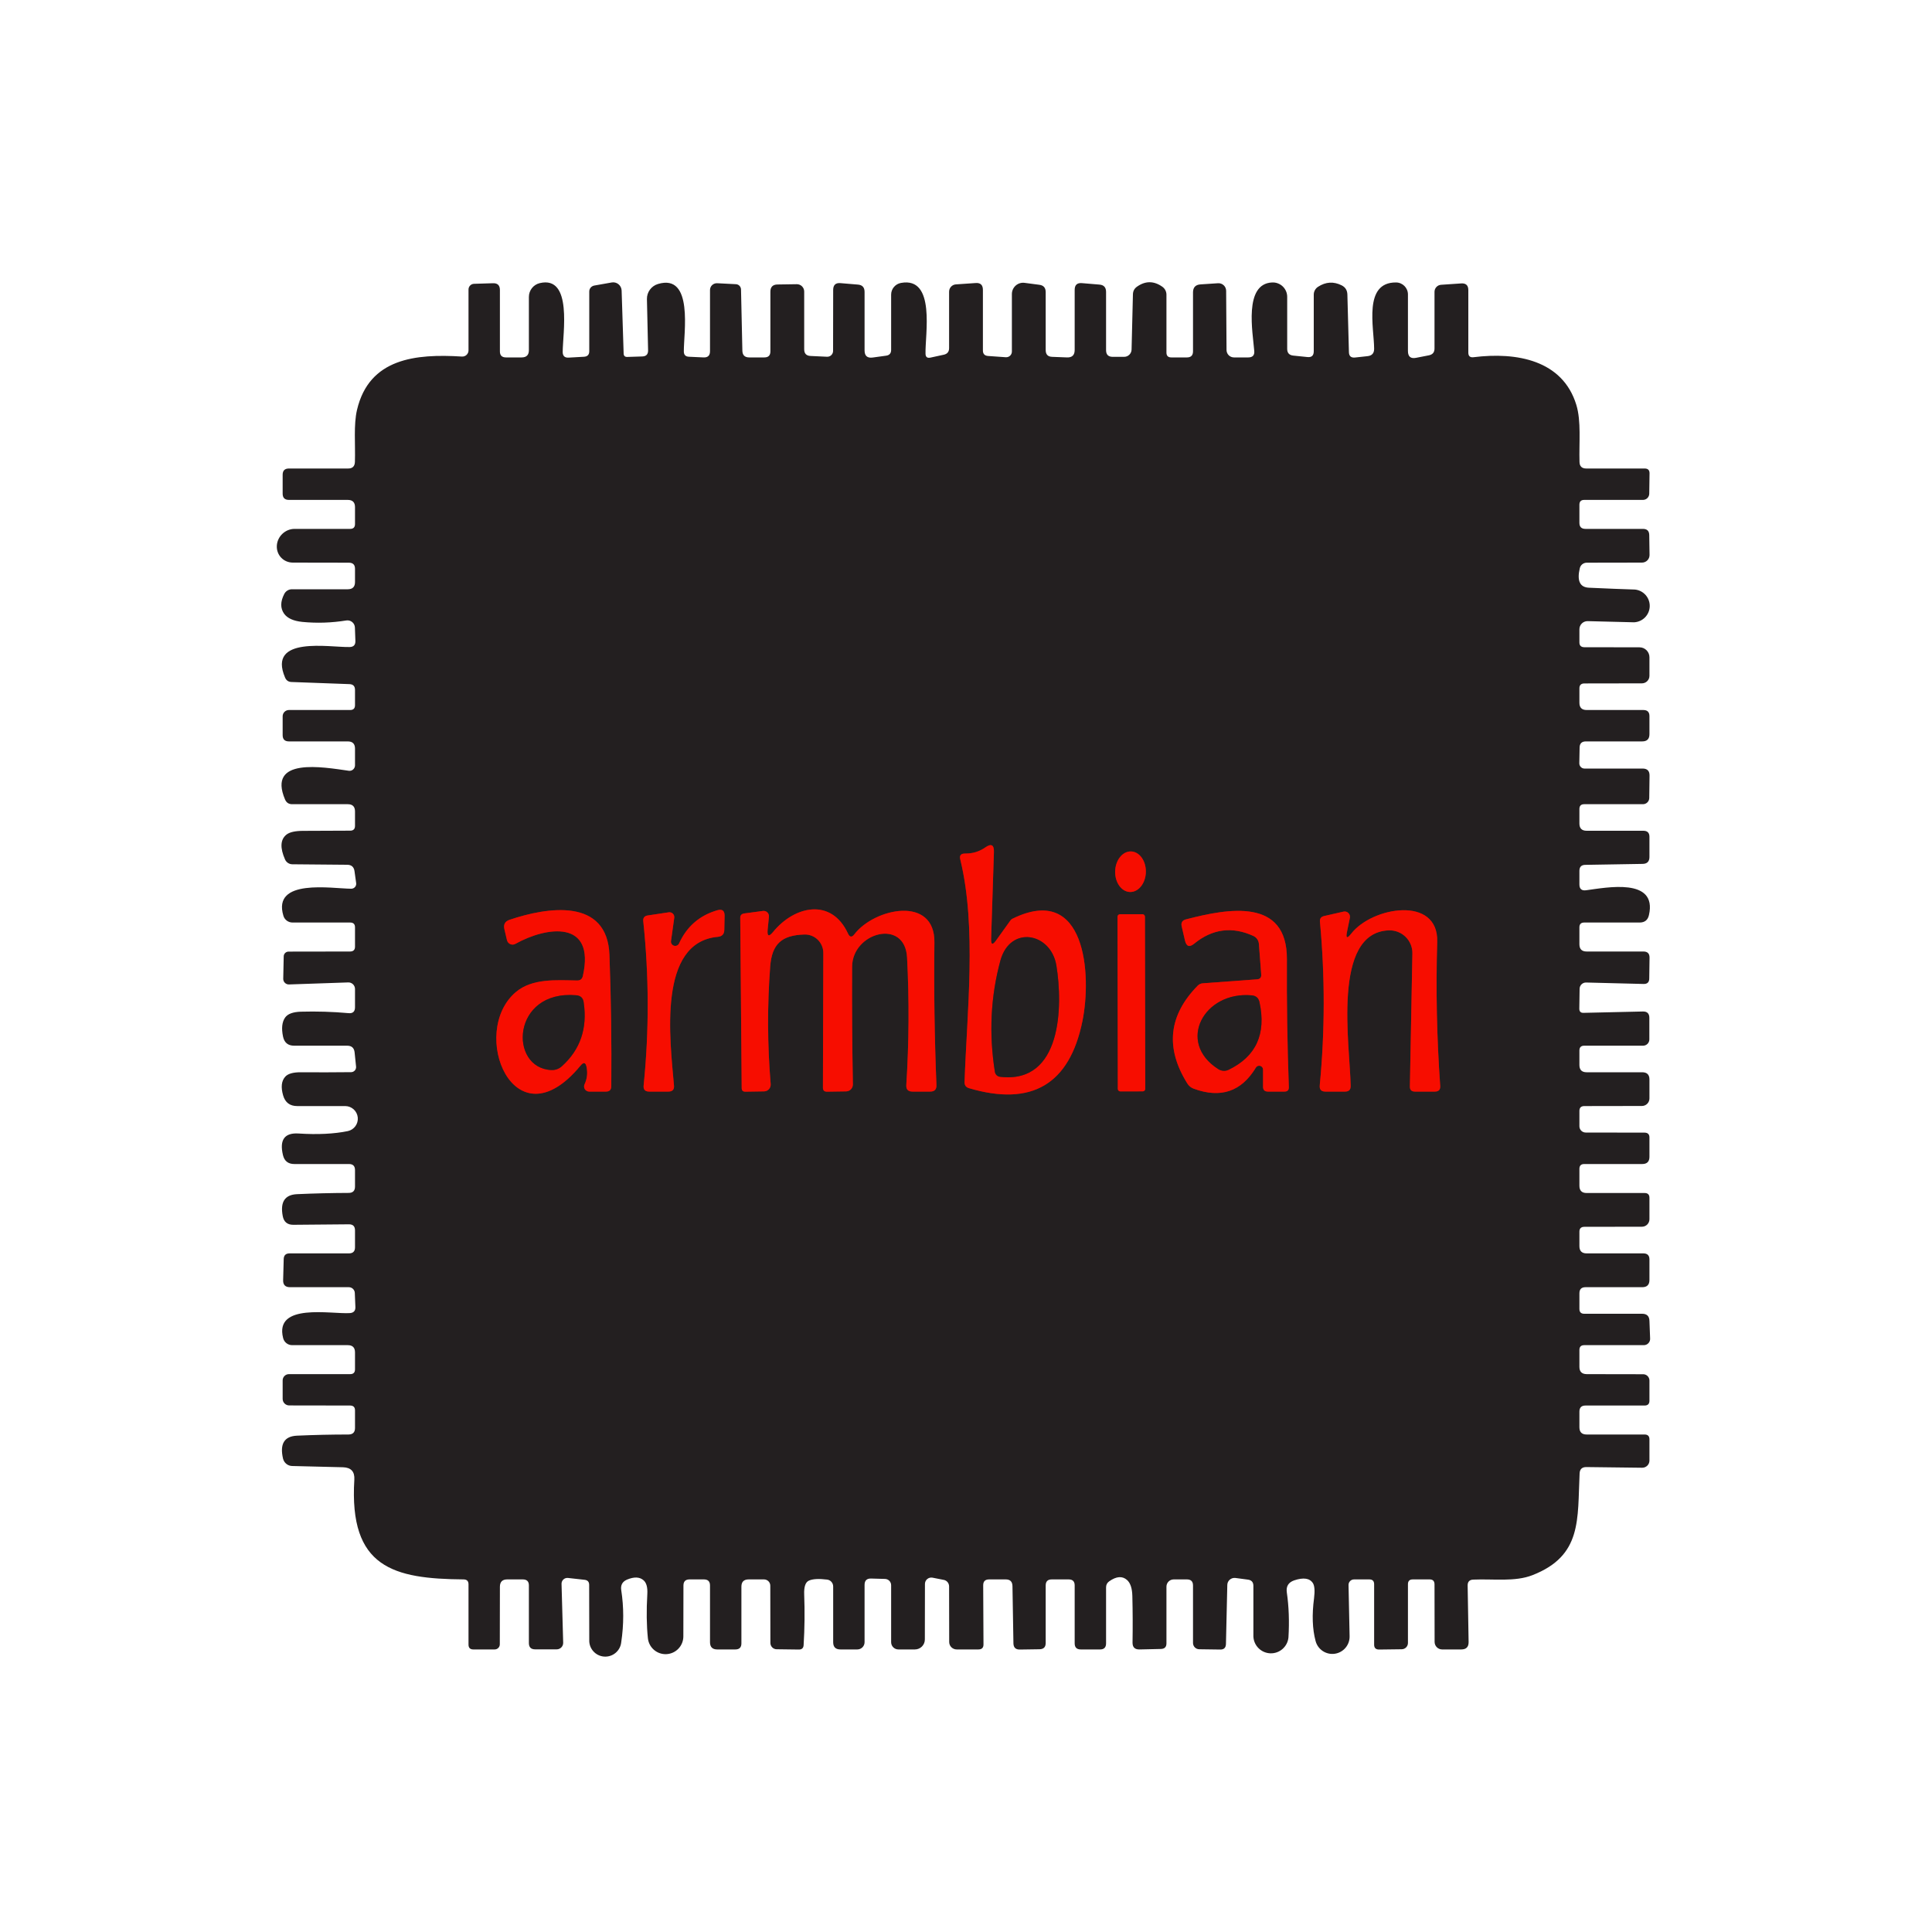
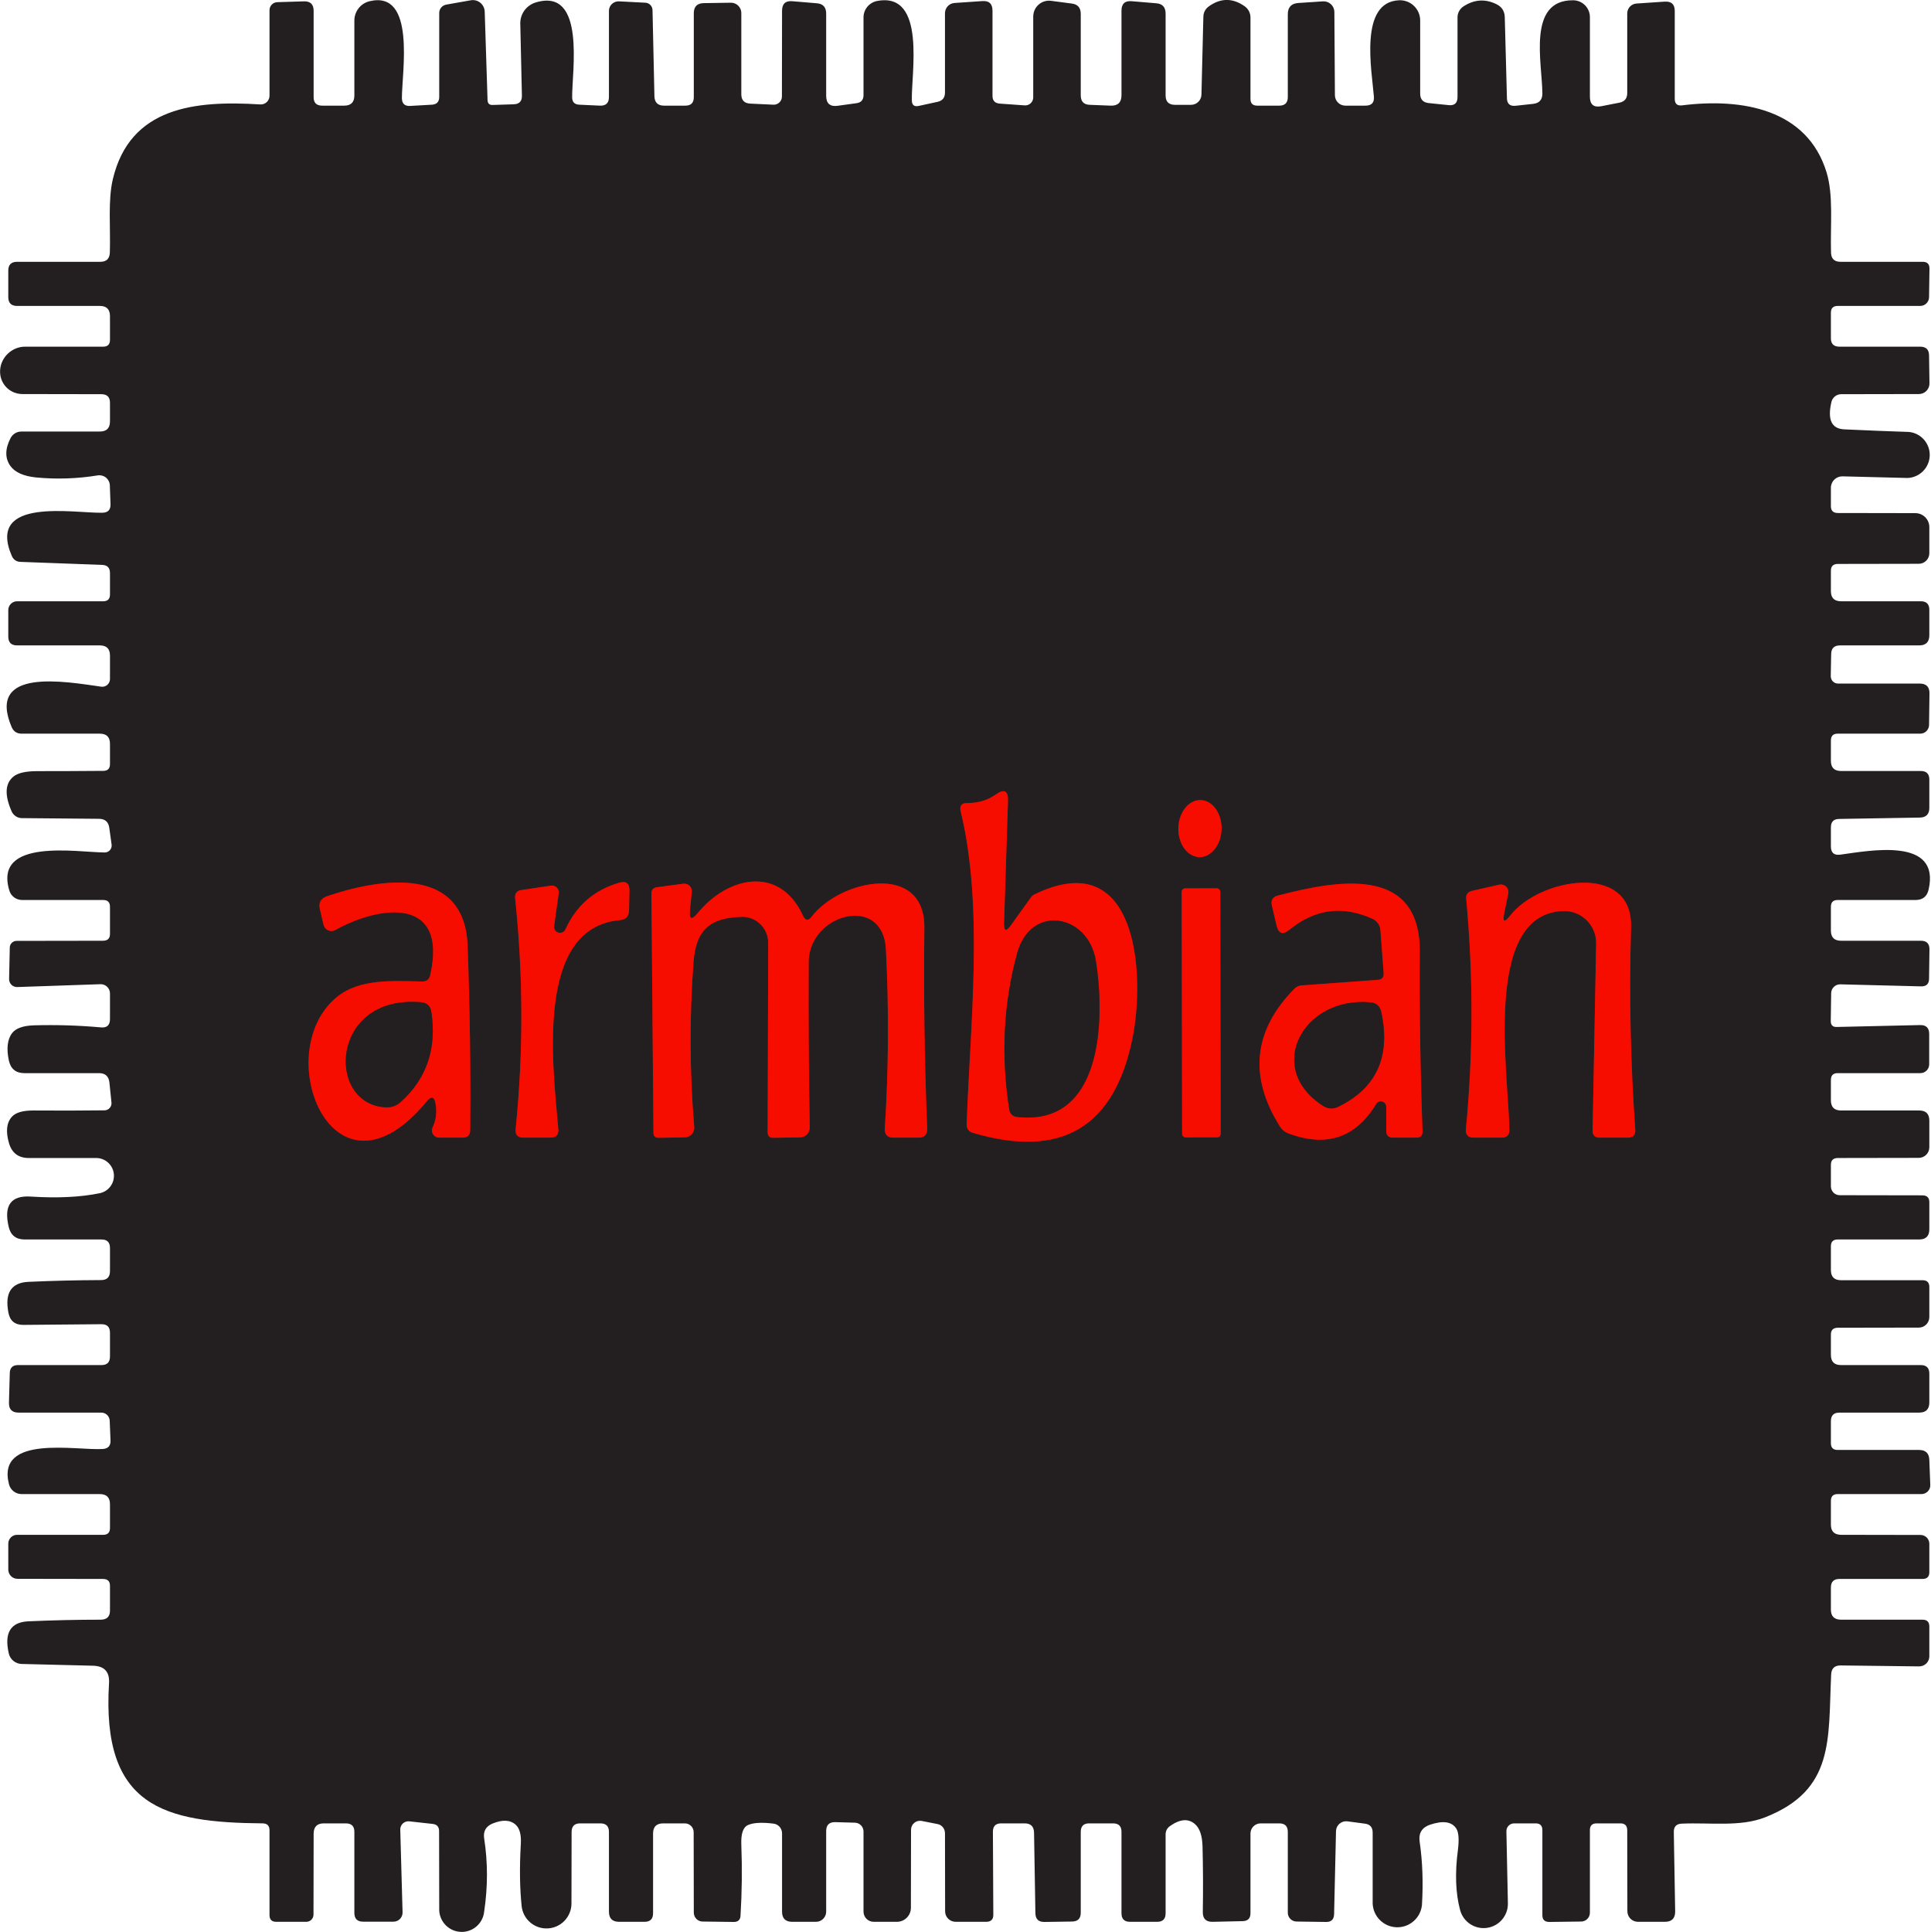
- <svg xmlns="http://www.w3.org/2000/svg" viewBox="0 0 200 200">
+ <svg xmlns="http://www.w3.org/2000/svg" viewBox="28.65 29.22 142.17 142.28">
  <g fill="none" stroke="#8d1610" stroke-width="2">
    <path d="m102.6 97.19.29-8.98q.04-1.14-.9-.48-.91.64-2.09.63-.65-.01-.49.62c1.71 7.03.69 15.76.44 23.02q-.02.51.47.65 9.73 2.87 11.73-6.93c.98-4.8.37-14.35-7.23-10.62a.56.5 3 0 0-.21.17l-1.5 2.09q-.54.75-.51-.17M116.982 92.34a2.1 1.59 91.3 0 0 1.638-2.064 2.1 1.59 91.3 0 0-1.542-2.135 2.1 1.59 91.3 0 0-1.638 2.063 2.1 1.59 91.3 0 0 1.542 2.136M60.73 110.5q.17.93-.22 1.75a.53.53 0 0 0 .48.75h1.74q.54 0 .55-.54.06-6.81-.19-13.59c-.21-5.96-6.42-4.98-10.35-3.65q-.69.24-.53.95l.27 1.15a.6.59 68.8 0 0 .87.39c3.24-1.81 8.3-2.53 6.99 3.31q-.1.49-.6.48c-2.15-.04-4.63-.23-6.32 1.18-4.94 4.14-.21 15.97 6.66 7.65q.51-.63.65.17M69.46 97.44 69.8 95a.5.5 0 0 0-.56-.56l-2.2.33q-.5.08-.45.59.9 8.5.04 17-.07.64.57.64h1.99q.64 0 .58-.63c-.42-4.81-1.7-14.83 4.54-15.39q.66-.06.67-.72l.03-1.45q.01-.81-.76-.58-2.77.81-3.96 3.45a.44.44 0 0 1-.83-.24M79.47 96.21l.13-1.31a.55.55 0 0 0-.62-.6l-1.94.26q-.42.06-.41.47l.15 17.61q0 .37.37.37l1.94-.03a.7.7 0 0 0 .69-.76q-.51-6.08-.05-12.17c.18-2.35 1.21-3.24 3.53-3.31a1.91 1.9 89 0 1 1.97 1.91l-.04 13.95q0 .41.41.41l1.99-.03a.72.71 89.2 0 0 .7-.73q-.11-6.09-.08-12.18c.02-3.56 5.49-5.05 5.69-.93q.34 6.57-.08 13.19-.04.67.64.67h1.84q.67 0 .64-.68-.3-7.38-.21-14.76c.06-4.89-6.21-3.56-8.29-.84q-.38.5-.65-.07c-1.73-3.75-5.55-2.87-7.74-.2q-.69.85-.58-.24M139.44 96.47l.3-1.46a.55.55 0 0 0-.66-.64l-2.02.46q-.46.11-.42.58.79 8.48-.02 16.95-.06.64.58.64h2.05q.58 0 .57-.58c-.07-4.23-1.98-15.89 3.95-16.11a2.36 2.35-.5 0 1 2.44 2.4l-.26 13.76q-.01.53.52.53h2.07q.59 0 .55-.59-.53-7.45-.31-14.91c.14-4.82-6.76-3.63-8.91-.84q-.63.8-.43-.19M118.524 94.897a.26.26 0 0 0-.26-.259l-2.32.004a.26.26 0 0 0-.26.26l.032 17.82a.26.26 0 0 0 .26.26l2.32-.004a.26.26 0 0 0 .26-.26l-.032-17.82M130.75 110.73v1.77q0 .5.5.5h1.72q.47 0 .45-.47-.24-6.63-.2-13.23c.03-6.38-6.06-5.27-10.44-4.13q-.59.15-.45.74l.34 1.46q.22.92.95.32 2.83-2.31 6.13-.8a.99.99 0 0 1 .57.81l.24 3.17q.04.48-.44.51l-5.6.41a.82.81 19.8 0 0-.54.25q-4.52 4.61-1.07 10.12a1.31 1.26 83.1 0 0 .66.54q4.19 1.54 6.43-2.17a.4.4 0 0 1 .75.2" vector-effect="non-scaling-stroke" />
    <path d="M109.36 99.97c-.55-3.43-4.79-4.23-5.8-.53q-1.51 5.56-.57 11.51a.61.61 0 0 0 .54.52c6.42.76 6.5-7.36 5.83-11.5M59.66 103.03c-6.72-.58-7.02 7.55-2.58 7.74a1.5 1.49-64.7 0 0 1.08-.39q2.87-2.58 2.26-6.63-.09-.66-.76-.72M129.59 103.04c-4.94-.47-7.85 4.84-3.48 7.63a1.12 1.08 47.8 0 0 1.08.07q4.26-2.06 3.19-7-.14-.64-.79-.7" vector-effect="non-scaling-stroke" />
  </g>
  <path fill="#231f20" d="M164 136h5.99q.74 0 .76.74l.07 1.83a.65.65 0 0 1-.65.68H164q-.5 0-.5.5v1.75q0 .74.75.75l5.85.01a.65.65 0 0 1 .65.65V145q0 .5-.5.5h-6.12q-.63 0-.63.63v1.62q0 .75.75.75h6q.5 0 .5.5v2.2a.75.74.4 0 1-.76.74l-5.76-.07q-.68-.01-.71.66c-.23 4.77.28 8.51-4.88 10.53-1.82.71-4.01.37-6.12.46q-.6.02-.59.62l.1 5.84q.01.77-.76.77h-1.98a.78.78 0 0 1-.78-.78l-.01-5.97q-.01-.5-.5-.5h-1.75q-.5 0-.5.5v6.08a.65.65 0 0 1-.64.65l-2.35.03q-.51 0-.51-.5V164q0-.5-.5-.5h-1.58a.57.57 0 0 0-.57.58l.11 5.29a1.79 1.79 0 0 1-3.52.51q-.5-1.86-.16-4.43.14-1.13-.11-1.55-.49-.79-1.95-.3-.89.31-.76 1.24.32 2.2.17 4.67a1.82 1.82 0 0 1-3.63-.11v-5.23q0-.58-.58-.65l-1.28-.17a.75.74 4.2 0 0-.84.72l-.14 6.12q-.02.58-.59.57l-2.18-.03a.65.65 0 0 1-.64-.65v-5.95q0-.63-.63-.63h-1.37a.75.75 0 0 0-.75.75v5.87q0 .56-.56.58l-2.22.05q-.74.02-.73-.72.04-2.43-.02-4.82-.03-1.19-.55-1.65-.73-.65-1.85.14-.32.23-.32.62v5.8q0 .63-.62.63h-2q-.63 0-.63-.63v-6q0-.62-.62-.62h-1.76q-.62 0-.62.63v5.95q0 .64-.64.65l-2.04.03q-.64.01-.66-.63l-.1-5.95q-.02-.68-.69-.68h-1.73q-.61 0-.61.61l.03 6.11q.01.53-.53.53h-2.24a.78.77 0 0 1-.78-.77l-.01-5.77a.69.67-85.4 0 0-.55-.66l-1.17-.23a.66.66 0 0 0-.78.64l-.01 5.76a1.03 1.03 0 0 1-1.03 1.03H93a.75.75 0 0 1-.75-.75v-5.9a.65.65 0 0 0-.64-.65l-1.43-.04q-.68-.02-.68.66V170a.75.75 0 0 1-.75.75H87q-.75 0-.75-.75v-5.77a.72.71-86.4 0 0-.62-.71q-1.29-.16-1.88.1-.55.23-.5 1.45.1 2.64-.06 5.24-.03.45-.49.45l-2.3-.03a.66.65 89.6 0 1-.65-.65l-.01-5.93a.65.65 0 0 0-.65-.65H77.5q-.75 0-.75.75v5.87q0 .63-.63.63h-1.87q-.75 0-.75-.75v-5.87q0-.63-.63-.63h-1.49q-.62 0-.63.62l-.01 5.28a1.84 1.84 0 0 1-3.67.19q-.21-2-.06-4.57.06-1.04-.39-1.43-.6-.53-1.71-.07-.72.31-.6 1.09.41 2.64 0 5.39a1.66 1.66 0 0 1-3.31-.24l-.01-5.69q0-.48-.48-.53l-1.71-.19a.6.6 0 0 0-.67.61l.17 6.09a.67.67 0 0 1-.67.69H55.4q-.65 0-.65-.65v-5.97q0-.62-.63-.62H52.5q-.74 0-.75.75l-.01 5.97a.53.53 0 0 1-.53.53H49q-.5 0-.5-.5v-6.24q0-.5-.5-.51c-7.28-.06-11.88-1.21-11.32-10.32q.08-1.25-1.17-1.29l-5.27-.13a1 .99 83.9 0 1-.94-.76q-.53-2.29 1.44-2.38 2.68-.12 5.34-.12.67-.01.67-.67V146q0-.49-.5-.5l-6.31-.01a.68.68 0 0 1-.68-.68v-1.91a.65.65 0 0 1 .65-.65h6.34q.5 0 .5-.5V140q0-.75-.75-.75h-5.76a.96.96 0 0 1-.93-.73c-.94-3.69 4.99-2.46 6.92-2.59q.58-.05.56-.62l-.06-1.46a.62.62 0 0 0-.62-.6h-6.09q-.73 0-.71-.73l.06-2.19q.02-.58.61-.58h6.14q.63 0 .63-.63v-1.75q0-.64-.64-.63l-5.75.05q-.92 0-1.09-.9-.42-2.18 1.47-2.27 2.69-.12 5.35-.13.66 0 .66-.66v-1.7q0-.63-.62-.63h-5.66q-.96 0-1.18-.93-.56-2.37 1.62-2.23 2.96.19 5.1-.25a1.31 1.31 0 0 0-.26-2.59h-4.98q-1.14 0-1.46-1.1-.37-1.28.21-1.93.41-.47 1.58-.47 2.63.02 5.24-.01a.52.52 0 0 0 .52-.57l-.15-1.47q-.07-.7-.77-.7h-5.49q-.95 0-1.15-.94-.27-1.29.22-1.98.4-.56 1.62-.6 2.48-.07 4.93.15.68.07.68-.61v-1.89a.68.68 0 0 0-.7-.68l-6.13.21a.58.58 0 0 1-.6-.59l.05-2.32a.5.5 0 0 1 .5-.49l6.38-.01q.5-.01.5-.5v-2q0-.5-.5-.5h-5.97a.99.97-8.4 0 1-.94-.69c-1.19-3.91 5.01-2.82 7.02-2.81a.51.51 0 0 0 .51-.58l-.17-1.23q-.09-.67-.77-.67l-5.68-.05a.84.83 78 0 1-.74-.49q-.8-1.81.13-2.57.49-.4 1.75-.4 2.44 0 4.86-.02.5 0 .5-.5V84q0-.75-.75-.75h-5.76q-.52 0-.73-.48c-1.88-4.41 3.92-3.36 6.6-2.98a.57.56-86 0 0 .64-.56V77.5q0-.75-.75-.75h-6.09q-.65 0-.65-.65v-1.95a.65.65 0 0 1 .65-.65h6.34q.5 0 .5-.5v-1.58q0-.58-.58-.6l-5.99-.22q-.48-.01-.67-.46c-1.86-4.35 4.62-3.11 6.68-3.16q.62-.01.6-.63l-.05-1.39a.77.77 0 0 0-.89-.73q-2.29.37-4.55.15-1.38-.14-1.89-.85-.6-.85.02-2.05a.89.89 0 0 1 .79-.48H36q.75 0 .75-.75v-1.37q0-.62-.62-.63l-5.82-.01a1.79 1.7-43.4 0 1 .19-3.49h5.75q.5 0 .5-.5V52.5q0-.75-.75-.75h-6.09q-.65 0-.65-.65v-1.95q0-.65.65-.65h6.13q.67 0 .7-.67c.06-1.84-.15-3.85.22-5.41 1.26-5.33 6.06-5.81 10.85-5.51a.64.64 0 0 0 .69-.64v-6.3a.59.59 0 0 1 .57-.59l1.95-.06q.73-.03.73.7v6.36q0 .62.63.62H54q.75 0 .75-.75v-5.51a1.47 1.46 83.3 0 1 1.12-1.43c3.43-.82 2.38 5.23 2.38 7.14q.01.61.62.57l1.6-.09q.53-.04.53-.57v-6.19a.63.62-5 0 1 .52-.61l1.81-.32a.88.87 84 0 1 1.02.83l.21 6.54q.02.35.37.34l1.56-.05q.61-.02.6-.63l-.12-5.31a1.6 1.6 0 0 1 1.14-1.56c3.71-1.12 2.66 5.12 2.68 6.98q0 .53.53.55l1.51.07q.67.03.67-.64v-6.34a.71.7 1.5 0 1 .75-.7l1.94.1a.56.55-88.9 0 1 .52.55l.14 6.34q.02.69.71.69h1.57q.62 0 .62-.62V30.2q0-.74.74-.75l1.99-.03a.76.76 0 0 1 .77.76v5.98q0 .66.66.69l1.7.08a.6.6 0 0 0 .63-.6l.01-6.33q.01-.76.76-.69l1.79.15q.7.05.7.76v6.05q0 .86.85.74l1.38-.19q.52-.07.52-.6V30.5a1.24 1.23-5.4 0 1 1.01-1.21c3.64-.68 2.49 5.39 2.55 7.33q.01.51.51.4l1.38-.3q.55-.12.55-.68V30.2a.76.75 88 0 1 .7-.76l2.04-.14q.76-.06.76.71v6.27q0 .53.53.57l1.83.13a.59.59 0 0 0 .64-.59v-5.95a1.17 1.16-86.3 0 1 1.31-1.16l1.52.2q.67.08.67.76v6q0 .68.67.7l1.53.06q.8.03.8-.77v-6.22q0-.77.76-.7l1.79.15q.7.05.7.76v6.03q0 .69.69.69h1.18a.77.77 0 0 0 .77-.75l.14-5.72q.01-.51.43-.8 1.3-.91 2.61.01a1.01 1 17.6 0 1 .43.82v6q0 .5.5.5h1.62q.63 0 .63-.63v-6.1q0-.78.78-.83l1.81-.12a.79.79 0 0 1 .84.78l.04 6.14a.77.77 0 0 0 .77.76h1.48q.68 0 .62-.67c-.15-1.91-1.11-6.96 1.85-7.09a1.49 1.49 0 0 1 1.56 1.49v5.39q0 .62.62.69l1.46.15q.67.08.67-.6V30.5a.98.96-16.9 0 1 .44-.81q1.2-.78 2.45-.15.57.29.59.94l.16 5.97q.01.62.63.56l1.29-.14q.69-.07.69-.76c-.01-2.24-1.14-6.89 2.26-6.87a1.24 1.24 0 0 1 1.24 1.24v5.86q0 .87.85.7l1.33-.26q.57-.12.57-.7v-5.87a.73.73 0 0 1 .69-.73l2.07-.14q.74-.05.74.69v6.47q0 .54.53.48c4.46-.56 9.23.29 10.65 4.93.52 1.7.27 3.91.33 5.92q.02.67.7.67h6.05q.51 0 .5.51l-.03 2.1a.65.65 0 0 1-.65.64H164q-.5 0-.5.5v1.88q0 .62.63.62h5.95q.64 0 .65.64l.03 2.06a.78.78 0 0 1-.78.79l-5.73.01a.74.74 0 0 0-.71.57q-.46 1.96.95 2.02 2.83.13 4.76.19a1.7 1.7 0 0 1-.1 3.39l-4.79-.12a.84.84 0 0 0-.86.84v1.36q0 .49.5.5l5.72.01a1.03 1.03 0 0 1 1.03 1.03v1.92a.78.78 0 0 1-.78.78l-5.97.01q-.5.01-.5.5v1.5q0 .75.75.75h5.87q.63 0 .63.63V76q0 .75-.75.75h-5.83q-.64 0-.65.64l-.03 1.63a.54.53 90 0 0 .53.54h6.02q.73 0 .72.73l-.03 2.32a.65.65 0 0 1-.65.64H164q-.5 0-.5.5v1.5q0 .75.75.75h5.87q.63 0 .63.63v2.08q0 .71-.71.72l-5.94.1q-.6.01-.6.62v1.41q0 .69.69.6c2.11-.28 7.39-1.34 6.51 2.56q-.17.78-.97.78H164q-.5 0-.5.5v1.75q0 .75.75.75h5.88q.63 0 .63.63l-.03 2.16q0 .58-.58.57l-5.95-.15a.66.66 0 0 0-.68.65l-.03 2.06q0 .44.43.43l6.14-.14q.68-.02.68.66v2.23a.65.65 0 0 1-.65.65H164q-.5 0-.5.5v1.5q0 .75.75.75H170q.75 0 .75.75v1.96a.78.78 0 0 1-.78.78l-5.97.01q-.5.01-.5.5v1.59a.65.65 0 0 0 .65.65l6.1.01q.5.01.5.5v2q0 .75-.75.75h-6q-.5 0-.5.5v1.75q0 .75.75.75h6q.5 0 .5.5v2.21a.78.77-90 0 1-.77.78L164 127q-.5.01-.5.5v1.5q0 .75.75.75h5.87q.63 0 .63.63v2.12q0 .75-.75.75h-5.87q-.63 0-.63.63v1.62q0 .5.5.5Zm-61.4-38.81.29-8.98q.04-1.14-.9-.48-.91.64-2.09.63-.65-.01-.49.62c1.71 7.03.69 15.76.44 23.02q-.02.51.47.65 9.73 2.87 11.73-6.93c.98-4.8.37-14.35-7.23-10.62a.56.5 3 0 0-.21.17l-1.5 2.09q-.54.75-.51-.17Zm14.382-4.85a2.1 1.59 91.3 0 0 1.638-2.064 2.1 1.59 91.3 0 0-1.542-2.135 2.1 1.59 91.3 0 0-1.638 2.063 2.1 1.59 91.3 0 0 1.542 2.136ZM60.73 110.5q.17.93-.22 1.75a.53.53 0 0 0 .48.75h1.74q.54 0 .55-.54.06-6.81-.19-13.59c-.21-5.96-6.42-4.98-10.35-3.65q-.69.24-.53.95l.27 1.15a.6.59 68.8 0 0 .87.39c3.24-1.81 8.3-2.53 6.99 3.31q-.1.49-.6.48c-2.15-.04-4.63-.23-6.32 1.18-4.94 4.14-.21 15.97 6.66 7.65q.51-.63.65.17Zm8.73-13.06L69.8 95a.5.5 0 0 0-.56-.56l-2.2.33q-.5.08-.45.59.9 8.5.04 17-.07.64.57.64h1.99q.64 0 .58-.63c-.42-4.81-1.7-14.83 4.54-15.39q.66-.06.67-.72l.03-1.45q.01-.81-.76-.58-2.77.81-3.96 3.45a.44.44 0 0 1-.83-.24Zm10.01-1.23.13-1.31a.55.55 0 0 0-.62-.6l-1.94.26q-.42.06-.41.47l.15 17.61q0 .37.37.37l1.94-.03a.7.7 0 0 0 .69-.76q-.51-6.08-.05-12.17c.18-2.35 1.21-3.24 3.53-3.31a1.91 1.9 89 0 1 1.97 1.91l-.04 13.95q0 .41.41.41l1.99-.03a.72.71 89.2 0 0 .7-.73q-.11-6.09-.08-12.18c.02-3.56 5.49-5.05 5.69-.93q.34 6.57-.08 13.19-.04.67.64.67h1.84q.67 0 .64-.68-.3-7.38-.21-14.76c.06-4.89-6.21-3.56-8.29-.84q-.38.5-.65-.07c-1.73-3.75-5.55-2.87-7.74-.2q-.69.85-.58-.24Zm59.97.26.3-1.46a.55.55 0 0 0-.66-.64l-2.02.46q-.46.11-.42.58.79 8.48-.02 16.95-.06.64.58.64h2.05q.58 0 .57-.58c-.07-4.23-1.98-15.89 3.95-16.11a2.36 2.35-.5 0 1 2.44 2.4l-.26 13.76q-.01.53.52.53h2.07q.59 0 .55-.59-.53-7.45-.31-14.91c.14-4.82-6.76-3.63-8.91-.84q-.63.8-.43-.19Zm-20.916-1.573a.26.26 0 0 0-.26-.259l-2.32.004a.26.26 0 0 0-.26.26l.032 17.82a.26.26 0 0 0 .26.26l2.32-.004a.26.26 0 0 0 .26-.26l-.032-17.82Zm12.226 15.833v1.77q0 .5.5.5h1.72q.47 0 .45-.47-.24-6.63-.2-13.23c.03-6.38-6.06-5.27-10.44-4.13q-.59.15-.45.74l.34 1.46q.22.92.95.32 2.83-2.31 6.13-.8a.99.99 0 0 1 .57.81l.24 3.17q.04.48-.44.51l-5.6.41a.82.81 19.8 0 0-.54.25q-4.52 4.61-1.07 10.12a1.31 1.26 83.1 0 0 .66.54q4.19 1.54 6.43-2.17a.4.4 0 0 1 .75.2Z" />
  <path fill="#f70d00" d="m103.11 97.36 1.5-2.09a.56.5 3 0 1 .21-.17c7.6-3.73 8.21 5.82 7.23 10.62q-2 9.8-11.73 6.93-.49-.14-.47-.65c.25-7.26 1.27-15.99-.44-23.02q-.16-.63.49-.62 1.18.01 2.09-.63.94-.66.9.48l-.29 8.98q-.03.92.51.17Zm6.25 2.61c-.55-3.43-4.79-4.23-5.8-.53q-1.51 5.56-.57 11.51a.61.61 0 0 0 .54.52c6.42.76 6.5-7.36 5.83-11.5Z" />
  <ellipse fill="#f70d00" rx="2.1" ry="1.59" transform="rotate(91.3 14.407 102.322)" />
  <path fill="#f70d00" d="M60.08 110.33c-6.87 8.32-11.6-3.51-6.66-7.65 1.69-1.41 4.17-1.22 6.32-1.18q.5.01.6-.48c1.31-5.84-3.75-5.12-6.99-3.31a.6.59 68.8 0 1-.87-.39l-.27-1.15q-.16-.71.53-.95c3.93-1.33 10.14-2.31 10.35 3.65q.25 6.78.19 13.59-.01.54-.55.54h-1.74a.53.53 0 0 1-.48-.75q.39-.82.22-1.75-.14-.8-.65-.17Zm-.42-7.3c-6.72-.58-7.02 7.55-2.58 7.74a1.5 1.49-64.7 0 0 1.08-.39q2.87-2.58 2.26-6.63-.09-.66-.76-.72ZM69.46 97.44a.44.44 0 0 0 .83.24q1.19-2.64 3.96-3.45.77-.23.76.58l-.03 1.45q-.01.66-.67.72c-6.24.56-4.96 10.58-4.54 15.39q.06.63-.58.63H67.2q-.64 0-.57-.64.86-8.5-.04-17-.05-.51.45-.59l2.2-.33a.5.5 0 0 1 .56.56l-.34 2.44ZM80.05 96.45c2.19-2.67 6.01-3.55 7.74.2q.27.57.65.07c2.08-2.72 8.35-4.05 8.29.84q-.09 7.38.21 14.76.03.68-.64.68h-1.84q-.68 0-.64-.67.42-6.62.08-13.19c-.2-4.12-5.67-2.63-5.69.93q-.03 6.09.08 12.18a.72.71 89.2 0 1-.7.73l-1.99.03q-.41 0-.41-.41l.04-13.95a1.91 1.9 89 0 0-1.97-1.91c-2.32.07-3.35.96-3.53 3.31q-.46 6.09.05 12.17a.7.7 0 0 1-.69.76l-1.94.03q-.37 0-.37-.37l-.15-17.61q-.01-.41.41-.47l1.94-.26a.55.55 0 0 1 .62.6l-.13 1.31q-.11 1.09.58.24ZM139.87 96.66c2.15-2.79 9.05-3.98 8.91.84q-.22 7.46.31 14.91.04.59-.55.59h-2.07q-.53 0-.52-.53l.26-13.76a2.36 2.35-.5 0 0-2.44-2.4c-5.93.22-4.02 11.88-3.95 16.11q.01.58-.57.58h-2.05q-.64 0-.58-.64.81-8.47.02-16.95-.04-.47.42-.58l2.02-.46a.55.55 0 0 1 .66.64l-.3 1.46q-.2.99.43.19Z" />
  <rect width="2.84" height="18.34" x="-1.42" y="-9.17" fill="#f70d00" rx=".26" transform="rotate(-.1 59537.294 -67052.895)" />
  <path fill="#f70d00" d="M130 110.53q-2.24 3.71-6.43 2.17a1.31 1.26 83.1 0 1-.66-.54q-3.45-5.51 1.07-10.12a.82.81 19.8 0 1 .54-.25l5.6-.41q.48-.03.44-.51l-.24-3.17a.99.99 0 0 0-.57-.81q-3.3-1.51-6.13.8-.73.6-.95-.32l-.34-1.46q-.14-.59.45-.74c4.38-1.14 10.47-2.25 10.44 4.13q-.04 6.6.2 13.23.02.47-.45.47h-1.72q-.5 0-.5-.5v-1.77a.4.4 0 0 0-.75-.2Zm-.41-7.49c-4.94-.47-7.85 4.84-3.48 7.63a1.12 1.08 47.8 0 0 1.08.07q4.26-2.06 3.19-7-.14-.64-.79-.7Z" />
  <path fill="#231f20" d="M103.56 99.44c1.01-3.7 5.25-2.9 5.8.53.67 4.14.59 12.26-5.83 11.5a.61.61 0 0 1-.54-.52q-.94-5.95.57-11.51ZM60.42 103.75q.61 4.05-2.26 6.63a1.5 1.49-64.7 0 1-1.08.39c-4.44-.19-4.14-8.32 2.58-7.74q.67.06.76.72ZM130.38 103.74q1.07 4.94-3.19 7a1.12 1.08 47.8 0 1-1.08-.07c-4.37-2.79-1.46-8.1 3.48-7.63q.65.06.79.7Z" />
</svg>
